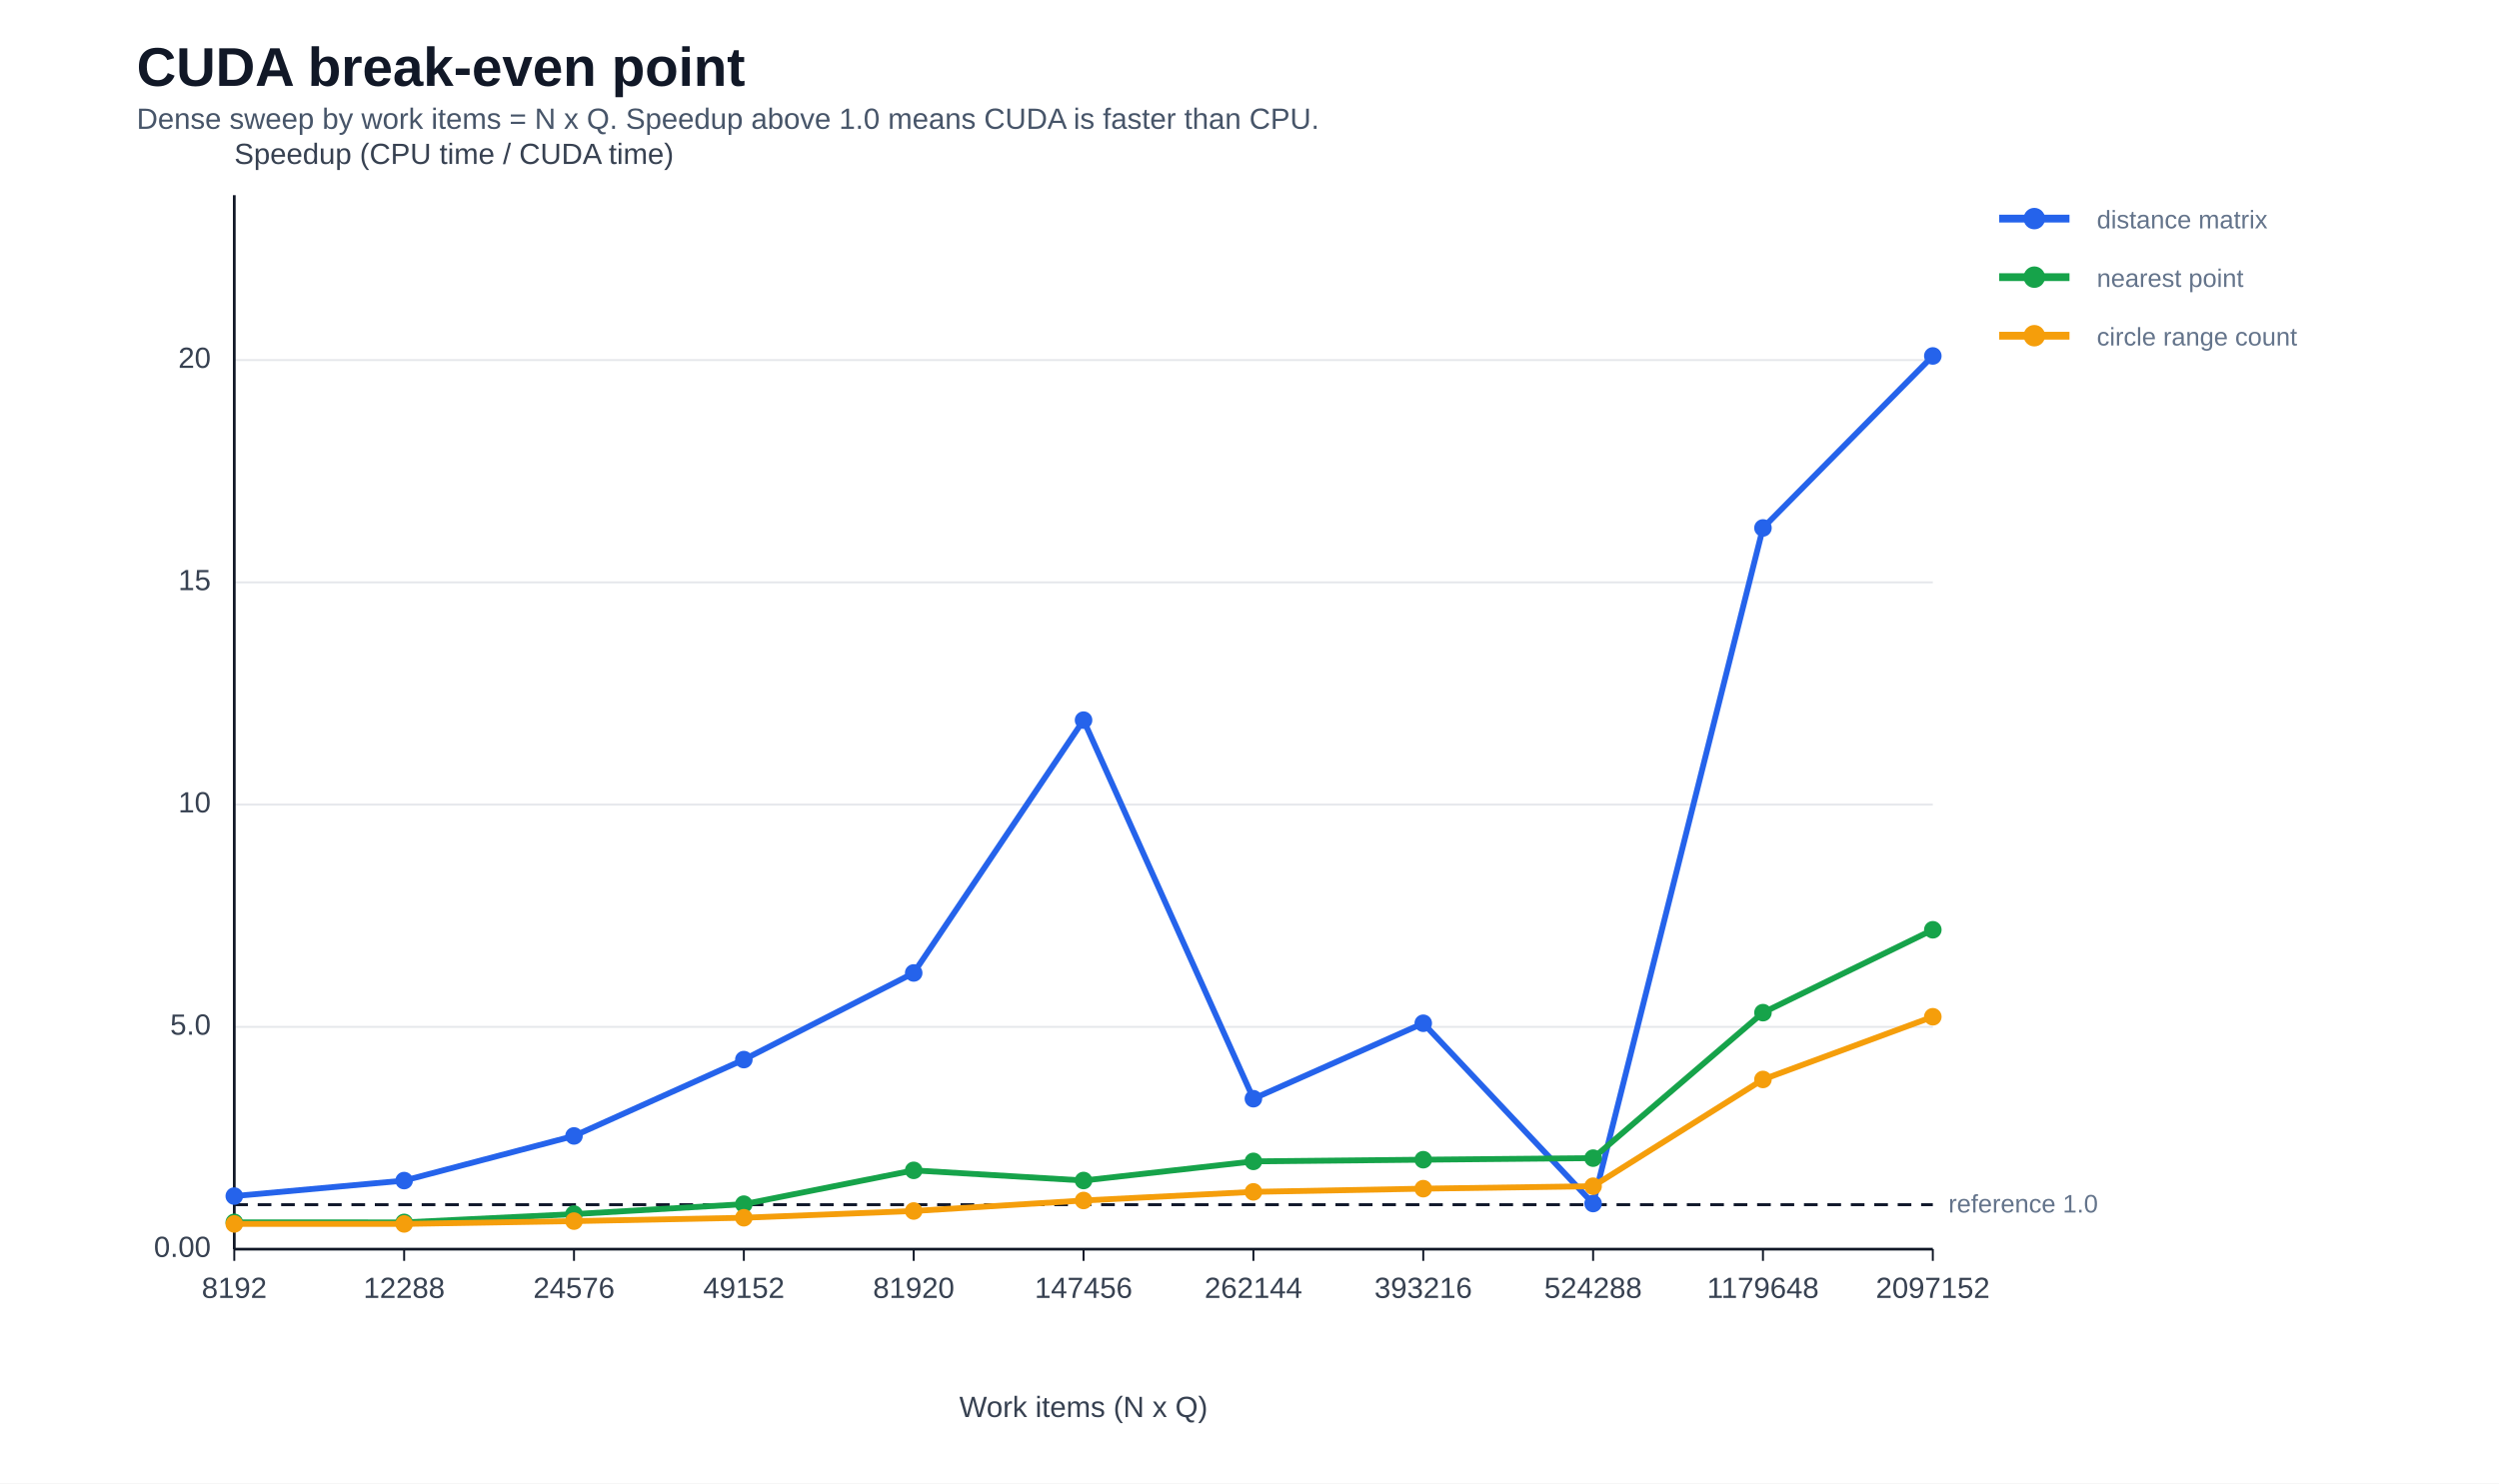
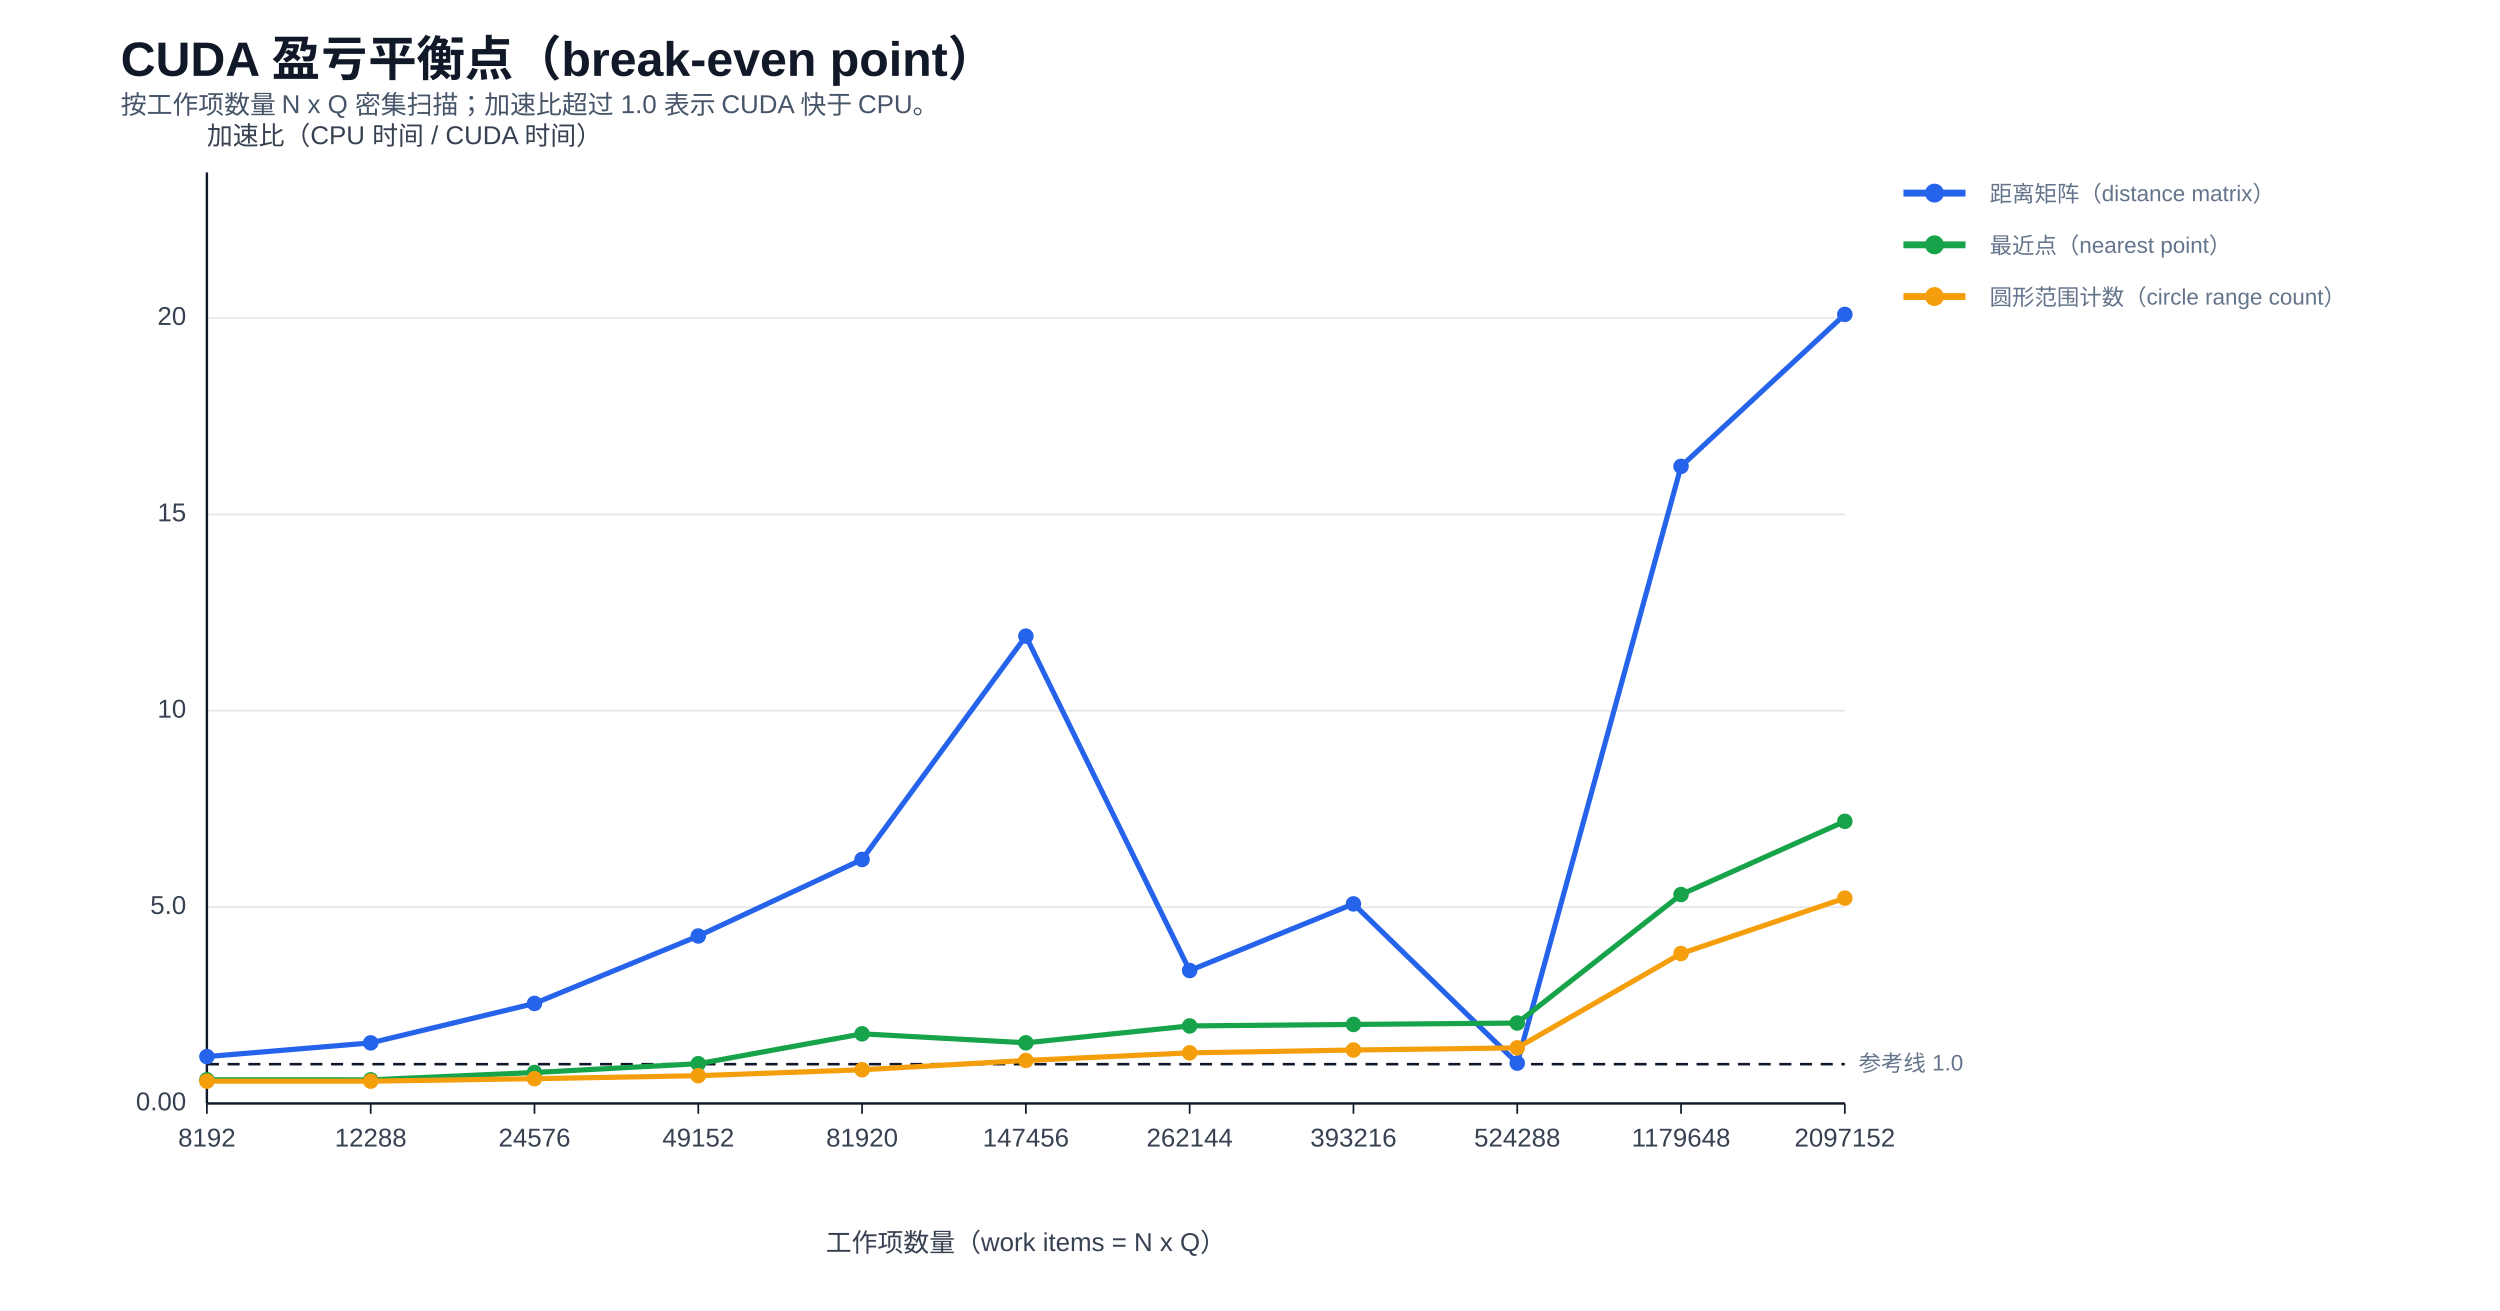
- <svg xmlns="http://www.w3.org/2000/svg" width="1280" height="760" viewBox="0 0 1280 760" role="img">
+ <svg xmlns="http://www.w3.org/2000/svg" width="1450" height="760" viewBox="0 0 1450 760" role="img">
  <style>
- text{font-family:Arial,Helvetica,sans-serif;fill:#111827;}
+ text{font-family:'AR PL UMing TW MBE','AR PL UMing CN','FandolHei','Microsoft YaHei','SimHei',Arial,Helvetica,sans-serif;fill:#111827;}
.title{font-size:28px;font-weight:700;}
.subtitle{font-size:15px;fill:#475569;}
.axis{font-size:15px;fill:#374151;}
.small{font-size:14px;fill:#475569;}
.tiny{font-size:13px;fill:#64748b;}
.label{font-size:16px;font-weight:700;}
- .code{font-family:Consolas,Monaco,'Courier New',monospace;font-size:12px;fill:#e2e8f0;}
+ .code{font-family:Consolas,Monaco,'Courier New',monospace;font-size:10px;fill:#e2e8f0;}
.box{stroke:#1f2937;stroke-width:1.4;rx:14;ry:14;}
</style>
  <defs>
    <marker id="arrow" markerWidth="10" markerHeight="10" refX="8" refY="3" orient="auto" markerUnits="strokeWidth">
      <path d="M0,0 L0,6 L9,3 z" fill="#334155" />
    </marker>
  </defs>
-   <rect x="0" y="0" width="1280" height="760" fill="#ffffff" />
-   <text class="title" x="70.00" y="44.00" text-anchor="start">CUDA break-even point</text>
-   <text class="subtitle" x="70.00" y="66.00" text-anchor="start">Dense sweep by work items = N x Q. Speedup above 1.0 means CUDA is faster than CPU.</text>
-   <line x1="120" y1="640.00" x2="990" y2="640.00" stroke="#e5e7eb" />
+   <rect x="0" y="0" width="1450" height="760" fill="#ffffff" />
+   <text class="title" x="70.00" y="44.00" text-anchor="start">CUDA 盈亏平衡点（break-even point）</text>
+   <text class="subtitle" x="70.00" y="66.00" text-anchor="start">按工作项数量 N x Q 密集扫描；加速比超过 1.0 表示 CUDA 快于 CPU。</text>
+   <line x1="120" y1="640.00" x2="1070" y2="640.00" stroke="#e5e7eb" />
  <text class="axis" x="108.00" y="644.00" text-anchor="end">0.00</text>
-   <line x1="120" y1="526.12" x2="990" y2="526.12" stroke="#e5e7eb" />
+   <line x1="120" y1="526.12" x2="1070" y2="526.12" stroke="#e5e7eb" />
  <text class="axis" x="108.00" y="530.12" text-anchor="end">5.0</text>
-   <line x1="120" y1="412.24" x2="990" y2="412.24" stroke="#e5e7eb" />
+   <line x1="120" y1="412.24" x2="1070" y2="412.24" stroke="#e5e7eb" />
  <text class="axis" x="108.00" y="416.24" text-anchor="end">10</text>
-   <line x1="120" y1="298.36" x2="990" y2="298.36" stroke="#e5e7eb" />
+   <line x1="120" y1="298.36" x2="1070" y2="298.36" stroke="#e5e7eb" />
  <text class="axis" x="108.00" y="302.36" text-anchor="end">15</text>
-   <line x1="120" y1="184.48" x2="990" y2="184.48" stroke="#e5e7eb" />
+   <line x1="120" y1="184.48" x2="1070" y2="184.48" stroke="#e5e7eb" />
  <text class="axis" x="108.00" y="188.48" text-anchor="end">20</text>
  <line x1="120" y1="100" x2="120" y2="640" stroke="#111827" stroke-width="1.4" />
-   <line x1="120" y1="640" x2="990" y2="640" stroke="#111827" stroke-width="1.4" />
-   <line x1="120" y1="617.22" x2="990" y2="617.22" stroke="#0f172a" stroke-width="1.5" stroke-dasharray="7 5" />
-   <text class="tiny" x="998.00" y="621.22" text-anchor="start">reference 1.0</text>
-   <polyline points="120.00,612.81 207.00,604.87 294.00,581.99 381.00,542.88 468.00,498.49 555.00,368.96 642.00,562.92 729.00,524.26 816.00,616.63 903.00,270.49 990.00,182.37" fill="none" stroke="#2563eb" stroke-width="3" />
+   <line x1="120" y1="640" x2="1070" y2="640" stroke="#111827" stroke-width="1.4" />
+   <line x1="120" y1="617.22" x2="1070" y2="617.22" stroke="#0f172a" stroke-width="1.5" stroke-dasharray="7 5" />
+   <text class="tiny" x="1078.00" y="621.22" text-anchor="start">参考线 1.0</text>
+   <polyline points="120.00,612.81 215.00,604.87 310.00,581.99 405.00,542.88 500.00,498.49 595.00,368.96 690.00,562.92 785.00,524.26 880.00,616.63 975.00,270.49 1070.00,182.37" fill="none" stroke="#2563eb" stroke-width="3" />
  <circle cx="120.00" cy="612.81" r="4.5" fill="#2563eb" />
-   <circle cx="207.00" cy="604.87" r="4.5" fill="#2563eb" />
-   <circle cx="294.00" cy="581.99" r="4.5" fill="#2563eb" />
-   <circle cx="381.00" cy="542.88" r="4.5" fill="#2563eb" />
-   <circle cx="468.00" cy="498.49" r="4.5" fill="#2563eb" />
-   <circle cx="555.00" cy="368.96" r="4.5" fill="#2563eb" />
-   <circle cx="642.00" cy="562.92" r="4.5" fill="#2563eb" />
-   <circle cx="729.00" cy="524.26" r="4.5" fill="#2563eb" />
-   <circle cx="816.00" cy="616.63" r="4.5" fill="#2563eb" />
-   <circle cx="903.00" cy="270.49" r="4.5" fill="#2563eb" />
-   <circle cx="990.00" cy="182.37" r="4.5" fill="#2563eb" />
-   <polyline points="120.00,626.27 207.00,626.30 294.00,622.04 381.00,616.95 468.00,599.63 555.00,604.83 642.00,595.03 729.00,594.17 816.00,593.37 903.00,518.83 990.00,476.37" fill="none" stroke="#16a34a" stroke-width="3" />
+   <circle cx="215.00" cy="604.87" r="4.5" fill="#2563eb" />
+   <circle cx="310.00" cy="581.99" r="4.5" fill="#2563eb" />
+   <circle cx="405.00" cy="542.88" r="4.5" fill="#2563eb" />
+   <circle cx="500.00" cy="498.49" r="4.5" fill="#2563eb" />
+   <circle cx="595.00" cy="368.96" r="4.5" fill="#2563eb" />
+   <circle cx="690.00" cy="562.92" r="4.5" fill="#2563eb" />
+   <circle cx="785.00" cy="524.26" r="4.5" fill="#2563eb" />
+   <circle cx="880.00" cy="616.63" r="4.5" fill="#2563eb" />
+   <circle cx="975.00" cy="270.49" r="4.5" fill="#2563eb" />
+   <circle cx="1070.00" cy="182.37" r="4.5" fill="#2563eb" />
+   <polyline points="120.00,626.27 215.00,626.30 310.00,622.04 405.00,616.95 500.00,599.63 595.00,604.83 690.00,595.03 785.00,594.17 880.00,593.37 975.00,518.83 1070.00,476.37" fill="none" stroke="#16a34a" stroke-width="3" />
  <circle cx="120.00" cy="626.27" r="4.5" fill="#16a34a" />
-   <circle cx="207.00" cy="626.30" r="4.5" fill="#16a34a" />
-   <circle cx="294.00" cy="622.04" r="4.5" fill="#16a34a" />
-   <circle cx="381.00" cy="616.95" r="4.5" fill="#16a34a" />
-   <circle cx="468.00" cy="599.63" r="4.5" fill="#16a34a" />
-   <circle cx="555.00" cy="604.83" r="4.5" fill="#16a34a" />
-   <circle cx="642.00" cy="595.03" r="4.5" fill="#16a34a" />
-   <circle cx="729.00" cy="594.17" r="4.5" fill="#16a34a" />
-   <circle cx="816.00" cy="593.37" r="4.5" fill="#16a34a" />
-   <circle cx="903.00" cy="518.83" r="4.5" fill="#16a34a" />
-   <circle cx="990.00" cy="476.37" r="4.5" fill="#16a34a" />
-   <polyline points="120.00,627.07 207.00,627.07 294.00,625.63 381.00,623.91 468.00,620.45 555.00,615.07 642.00,610.65 729.00,609.01 816.00,607.75 903.00,553.06 990.00,520.93" fill="none" stroke="#f59e0b" stroke-width="3" />
+   <circle cx="215.00" cy="626.30" r="4.5" fill="#16a34a" />
+   <circle cx="310.00" cy="622.04" r="4.5" fill="#16a34a" />
+   <circle cx="405.00" cy="616.95" r="4.5" fill="#16a34a" />
+   <circle cx="500.00" cy="599.63" r="4.5" fill="#16a34a" />
+   <circle cx="595.00" cy="604.83" r="4.5" fill="#16a34a" />
+   <circle cx="690.00" cy="595.03" r="4.5" fill="#16a34a" />
+   <circle cx="785.00" cy="594.17" r="4.5" fill="#16a34a" />
+   <circle cx="880.00" cy="593.37" r="4.5" fill="#16a34a" />
+   <circle cx="975.00" cy="518.83" r="4.5" fill="#16a34a" />
+   <circle cx="1070.00" cy="476.37" r="4.5" fill="#16a34a" />
+   <polyline points="120.00,627.07 215.00,627.07 310.00,625.63 405.00,623.91 500.00,620.45 595.00,615.07 690.00,610.65 785.00,609.01 880.00,607.75 975.00,553.06 1070.00,520.93" fill="none" stroke="#f59e0b" stroke-width="3" />
  <circle cx="120.00" cy="627.07" r="4.5" fill="#f59e0b" />
-   <circle cx="207.00" cy="627.07" r="4.5" fill="#f59e0b" />
-   <circle cx="294.00" cy="625.63" r="4.5" fill="#f59e0b" />
-   <circle cx="381.00" cy="623.91" r="4.5" fill="#f59e0b" />
-   <circle cx="468.00" cy="620.45" r="4.5" fill="#f59e0b" />
-   <circle cx="555.00" cy="615.07" r="4.5" fill="#f59e0b" />
-   <circle cx="642.00" cy="610.65" r="4.5" fill="#f59e0b" />
-   <circle cx="729.00" cy="609.01" r="4.5" fill="#f59e0b" />
-   <circle cx="816.00" cy="607.75" r="4.5" fill="#f59e0b" />
-   <circle cx="903.00" cy="553.06" r="4.5" fill="#f59e0b" />
-   <circle cx="990.00" cy="520.93" r="4.5" fill="#f59e0b" />
+   <circle cx="215.00" cy="627.07" r="4.5" fill="#f59e0b" />
+   <circle cx="310.00" cy="625.63" r="4.5" fill="#f59e0b" />
+   <circle cx="405.00" cy="623.91" r="4.5" fill="#f59e0b" />
+   <circle cx="500.00" cy="620.45" r="4.5" fill="#f59e0b" />
+   <circle cx="595.00" cy="615.07" r="4.5" fill="#f59e0b" />
+   <circle cx="690.00" cy="610.65" r="4.5" fill="#f59e0b" />
+   <circle cx="785.00" cy="609.01" r="4.5" fill="#f59e0b" />
+   <circle cx="880.00" cy="607.75" r="4.5" fill="#f59e0b" />
+   <circle cx="975.00" cy="553.06" r="4.5" fill="#f59e0b" />
+   <circle cx="1070.00" cy="520.93" r="4.5" fill="#f59e0b" />
  <line x1="120.00" y1="640" x2="120.00" y2="646" stroke="#111827" />
  <text class="axis" x="120.00" y="665.00" text-anchor="middle">8192</text>
-   <line x1="207.00" y1="640" x2="207.00" y2="646" stroke="#111827" />
-   <text class="axis" x="207.00" y="665.00" text-anchor="middle">12288</text>
-   <line x1="294.00" y1="640" x2="294.00" y2="646" stroke="#111827" />
-   <text class="axis" x="294.00" y="665.00" text-anchor="middle">24576</text>
-   <line x1="381.00" y1="640" x2="381.00" y2="646" stroke="#111827" />
-   <text class="axis" x="381.00" y="665.00" text-anchor="middle">49152</text>
-   <line x1="468.00" y1="640" x2="468.00" y2="646" stroke="#111827" />
-   <text class="axis" x="468.00" y="665.00" text-anchor="middle">81920</text>
-   <line x1="555.00" y1="640" x2="555.00" y2="646" stroke="#111827" />
-   <text class="axis" x="555.00" y="665.00" text-anchor="middle">147456</text>
-   <line x1="642.00" y1="640" x2="642.00" y2="646" stroke="#111827" />
-   <text class="axis" x="642.00" y="665.00" text-anchor="middle">262144</text>
-   <line x1="729.00" y1="640" x2="729.00" y2="646" stroke="#111827" />
-   <text class="axis" x="729.00" y="665.00" text-anchor="middle">393216</text>
-   <line x1="816.00" y1="640" x2="816.00" y2="646" stroke="#111827" />
-   <text class="axis" x="816.00" y="665.00" text-anchor="middle">524288</text>
-   <line x1="903.00" y1="640" x2="903.00" y2="646" stroke="#111827" />
-   <text class="axis" x="903.00" y="665.00" text-anchor="middle">1179648</text>
-   <line x1="990.00" y1="640" x2="990.00" y2="646" stroke="#111827" />
-   <text class="axis" x="990.00" y="665.00" text-anchor="middle">2097152</text>
-   <text class="axis" x="555.00" y="726.00" text-anchor="middle">Work items (N x Q)</text>
-   <text class="axis" x="120.00" y="84.00" text-anchor="start">Speedup (CPU time / CUDA time)</text>
-   <line x1="1024" y1="112" x2="1060" y2="112" stroke="#2563eb" stroke-width="4" />
-   <circle cx="1042" cy="112" r="5.5" fill="#2563eb" />
-   <text class="tiny" x="1074.00" y="117.00" text-anchor="start">distance matrix</text>
-   <line x1="1024" y1="142" x2="1060" y2="142" stroke="#16a34a" stroke-width="4" />
-   <circle cx="1042" cy="142" r="5.5" fill="#16a34a" />
-   <text class="tiny" x="1074.00" y="147.00" text-anchor="start">nearest point</text>
-   <line x1="1024" y1="172" x2="1060" y2="172" stroke="#f59e0b" stroke-width="4" />
-   <circle cx="1042" cy="172" r="5.5" fill="#f59e0b" />
-   <text class="tiny" x="1074.00" y="177.00" text-anchor="start">circle range count</text>
+   <line x1="215.00" y1="640" x2="215.00" y2="646" stroke="#111827" />
+   <text class="axis" x="215.00" y="665.00" text-anchor="middle">12288</text>
+   <line x1="310.00" y1="640" x2="310.00" y2="646" stroke="#111827" />
+   <text class="axis" x="310.00" y="665.00" text-anchor="middle">24576</text>
+   <line x1="405.00" y1="640" x2="405.00" y2="646" stroke="#111827" />
+   <text class="axis" x="405.00" y="665.00" text-anchor="middle">49152</text>
+   <line x1="500.00" y1="640" x2="500.00" y2="646" stroke="#111827" />
+   <text class="axis" x="500.00" y="665.00" text-anchor="middle">81920</text>
+   <line x1="595.00" y1="640" x2="595.00" y2="646" stroke="#111827" />
+   <text class="axis" x="595.00" y="665.00" text-anchor="middle">147456</text>
+   <line x1="690.00" y1="640" x2="690.00" y2="646" stroke="#111827" />
+   <text class="axis" x="690.00" y="665.00" text-anchor="middle">262144</text>
+   <line x1="785.00" y1="640" x2="785.00" y2="646" stroke="#111827" />
+   <text class="axis" x="785.00" y="665.00" text-anchor="middle">393216</text>
+   <line x1="880.00" y1="640" x2="880.00" y2="646" stroke="#111827" />
+   <text class="axis" x="880.00" y="665.00" text-anchor="middle">524288</text>
+   <line x1="975.00" y1="640" x2="975.00" y2="646" stroke="#111827" />
+   <text class="axis" x="975.00" y="665.00" text-anchor="middle">1179648</text>
+   <line x1="1070.00" y1="640" x2="1070.00" y2="646" stroke="#111827" />
+   <text class="axis" x="1070.00" y="665.00" text-anchor="middle">2097152</text>
+   <text class="axis" x="595.00" y="726.00" text-anchor="middle">工作项数量（work items = N x Q）</text>
+   <text class="axis" x="120.00" y="84.00" text-anchor="start">加速比（CPU 时间 / CUDA 时间）</text>
+   <line x1="1104" y1="112" x2="1140" y2="112" stroke="#2563eb" stroke-width="4" />
+   <circle cx="1122" cy="112" r="5.5" fill="#2563eb" />
+   <text class="tiny" x="1154.00" y="117.00" text-anchor="start">距离矩阵（distance matrix）</text>
+   <line x1="1104" y1="142" x2="1140" y2="142" stroke="#16a34a" stroke-width="4" />
+   <circle cx="1122" cy="142" r="5.5" fill="#16a34a" />
+   <text class="tiny" x="1154.00" y="147.00" text-anchor="start">最近点（nearest point）</text>
+   <line x1="1104" y1="172" x2="1140" y2="172" stroke="#f59e0b" stroke-width="4" />
+   <circle cx="1122" cy="172" r="5.5" fill="#f59e0b" />
+   <text class="tiny" x="1154.00" y="177.00" text-anchor="start">圆形范围计数（circle range count）</text>
</svg>
